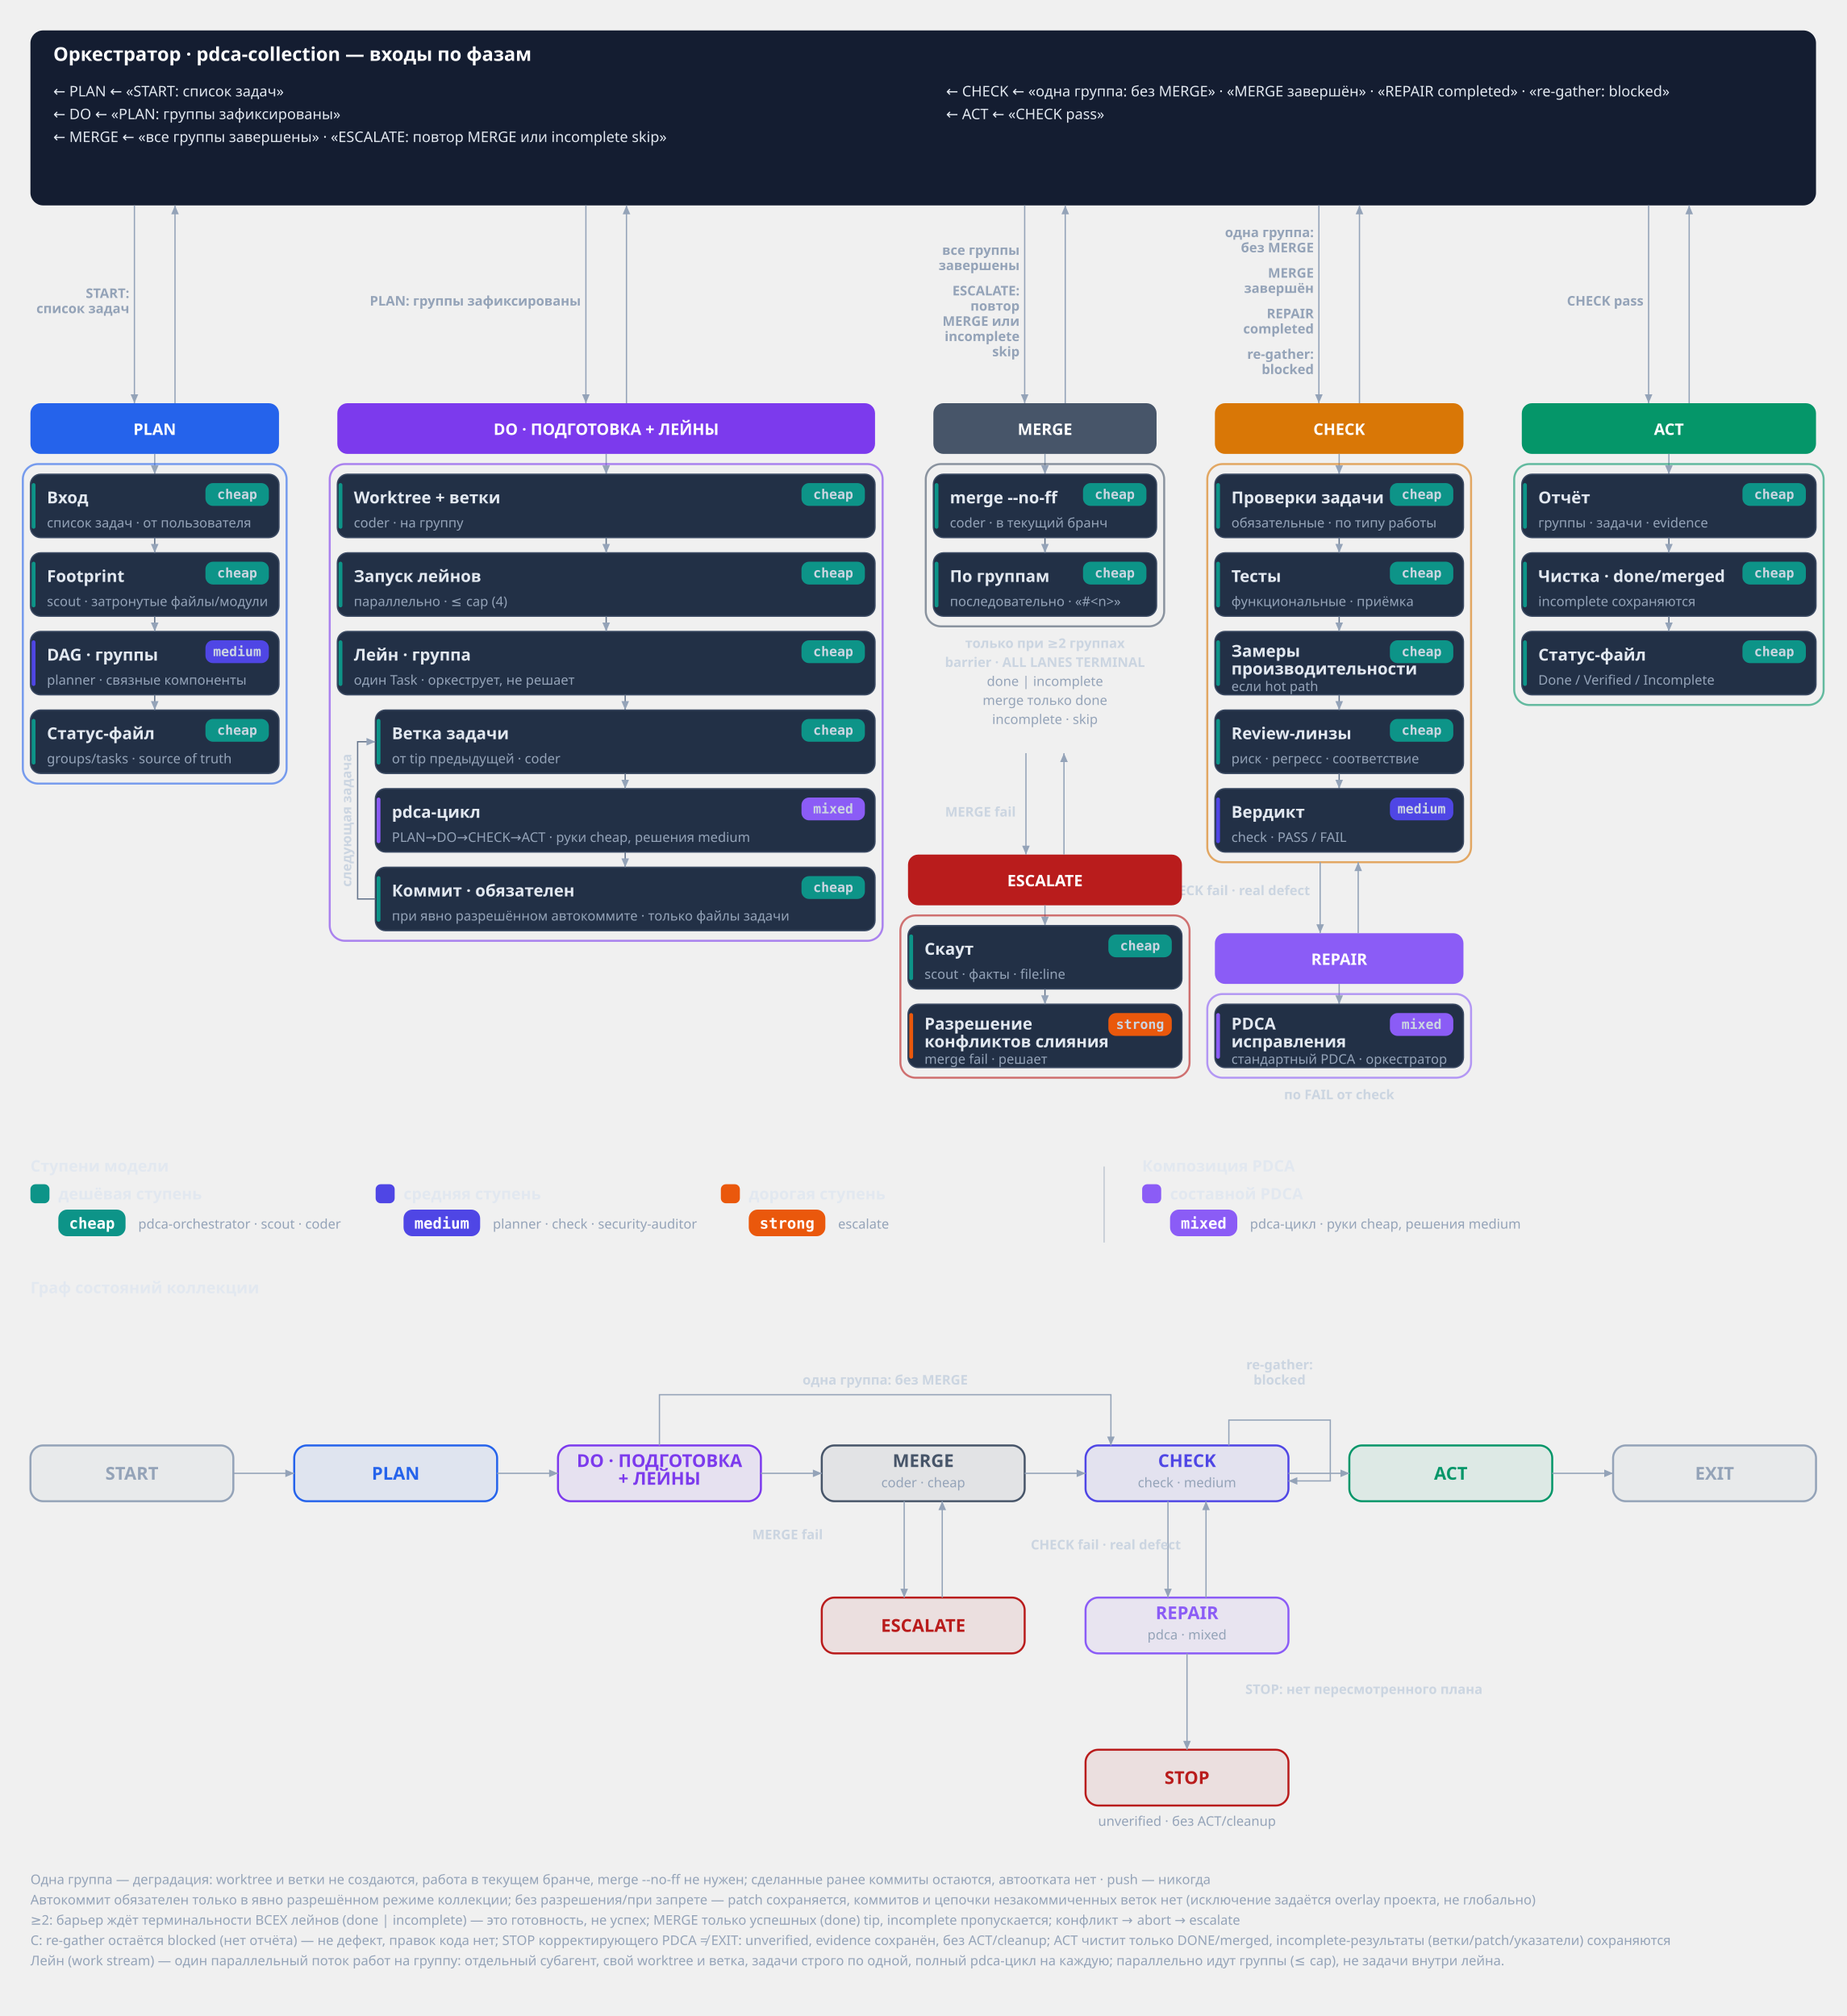
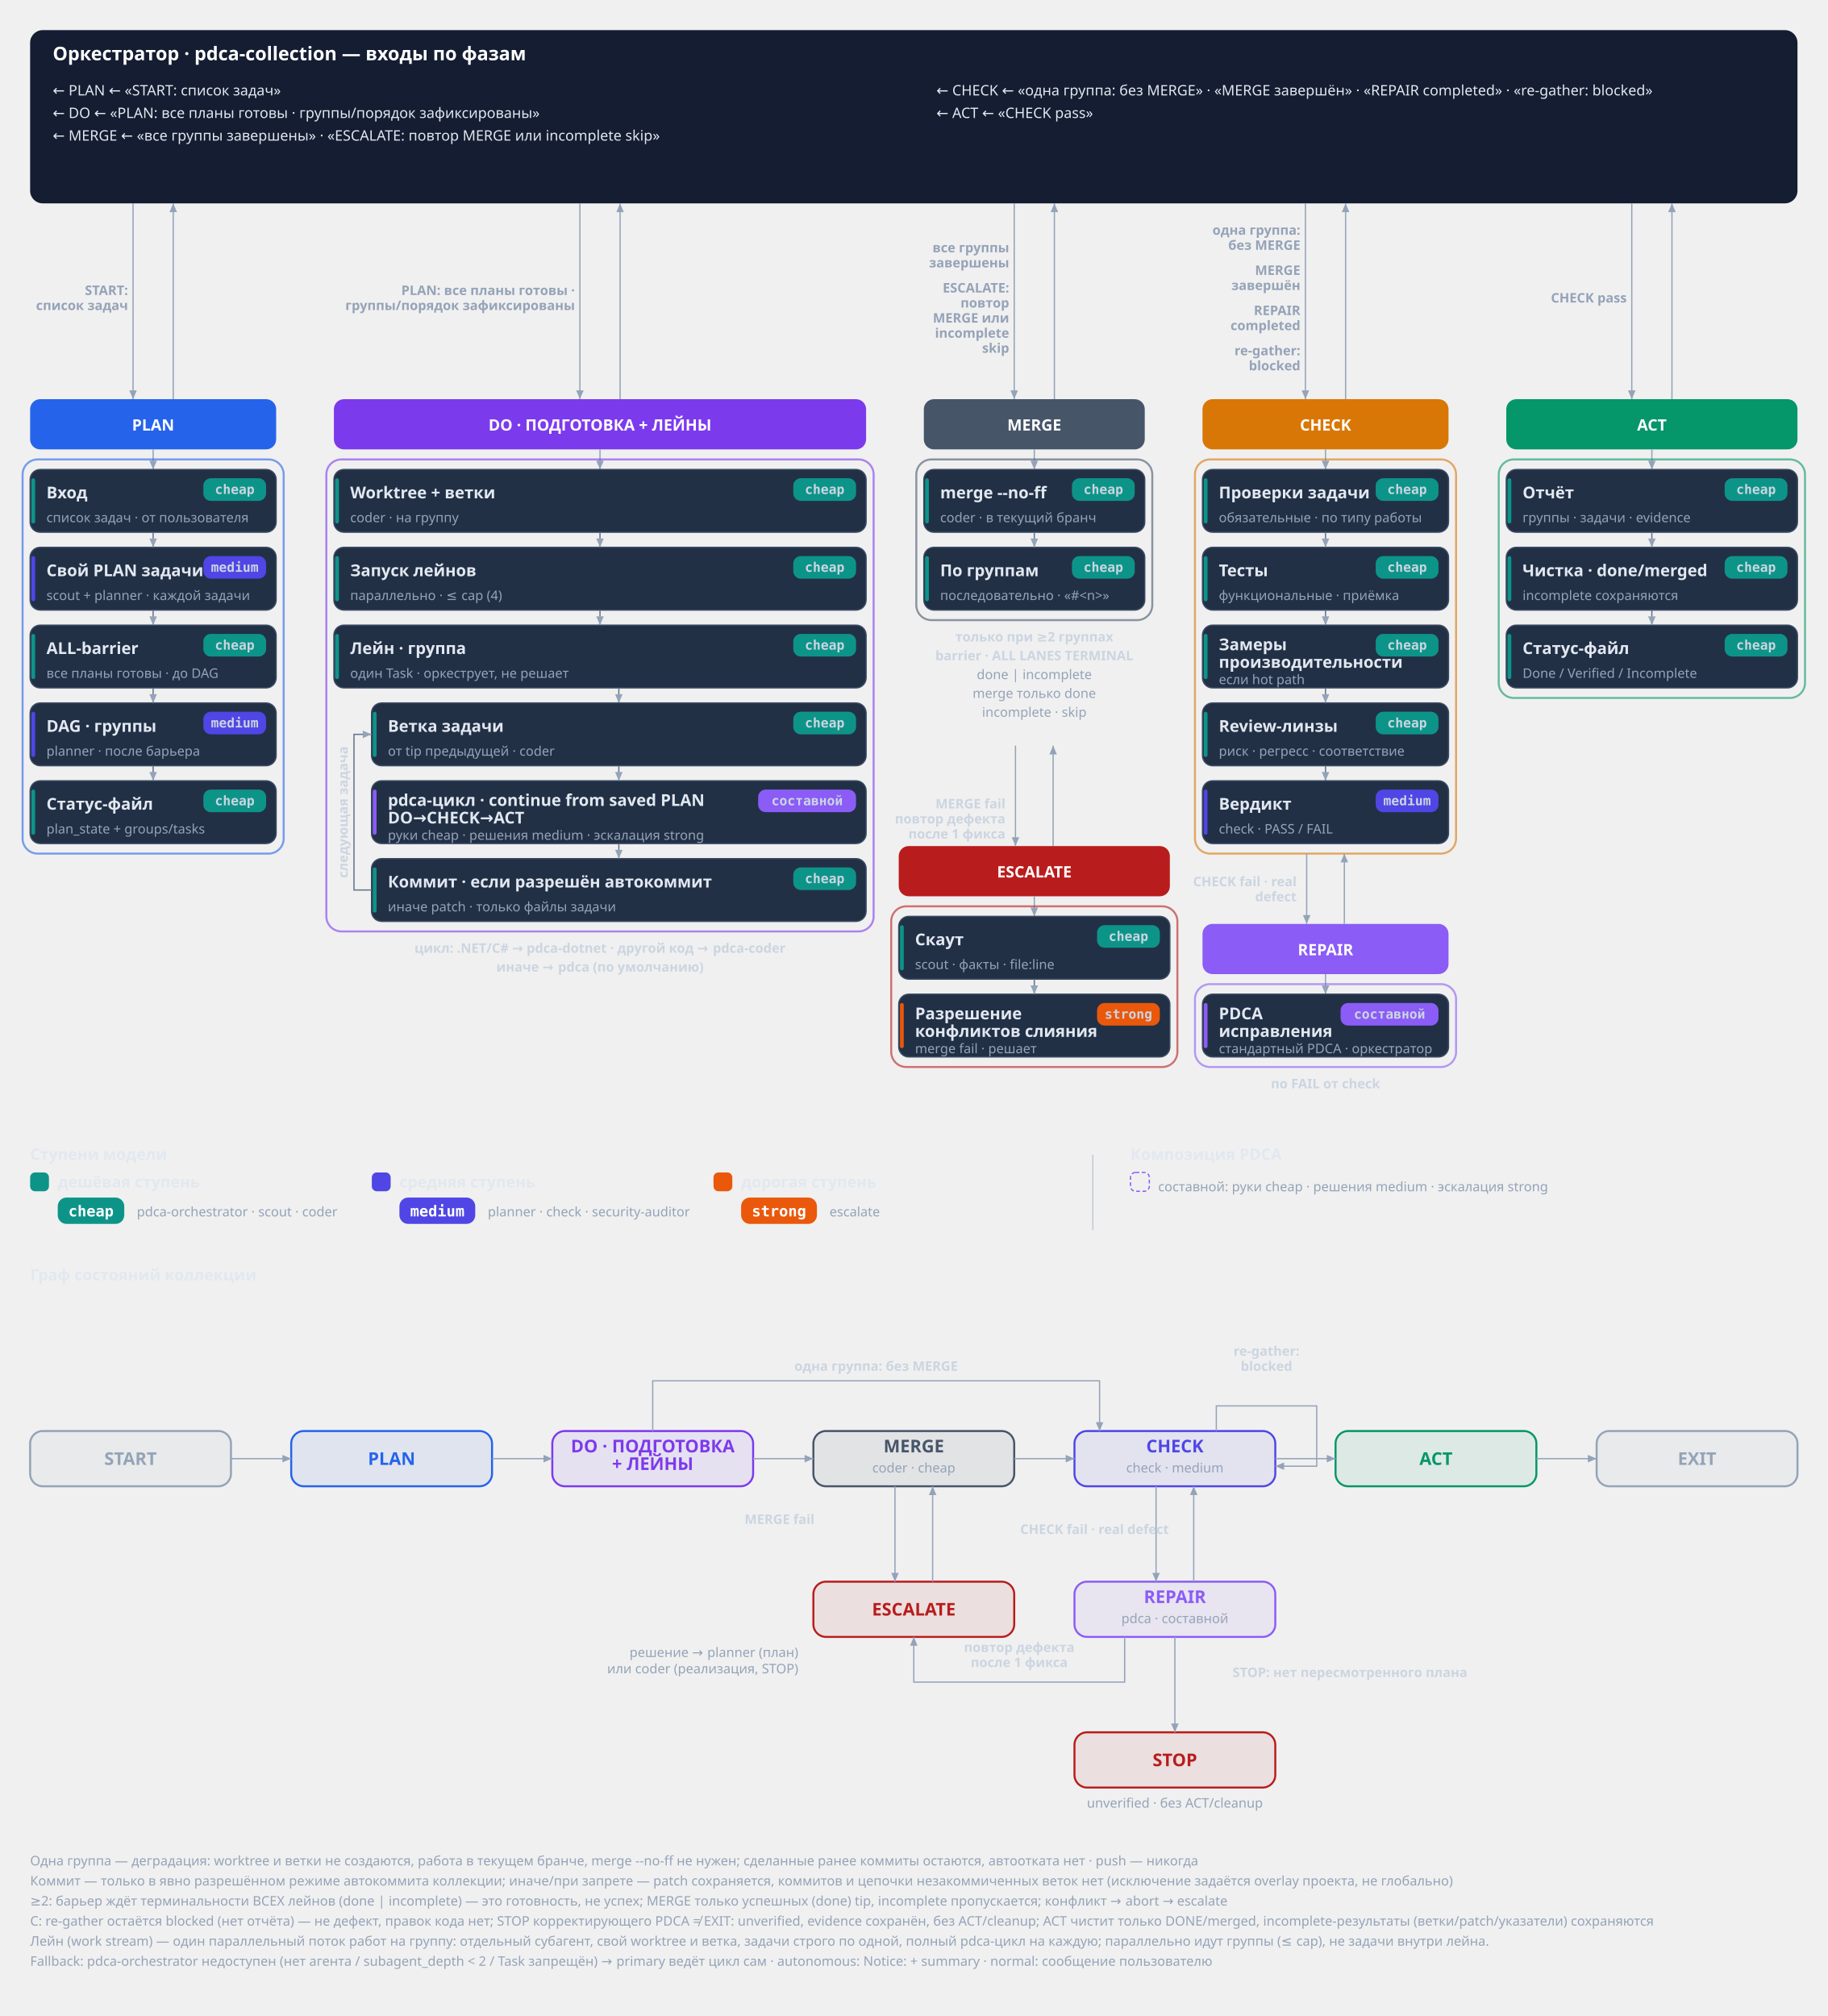
- <svg xmlns="http://www.w3.org/2000/svg" viewBox="0 0 1456 1590" width="1456" font-family="Segoe UI, system-ui, sans-serif">
+ <svg xmlns="http://www.w3.org/2000/svg" viewBox="0 0 1456 1606" width="1456" font-family="Segoe UI, system-ui, sans-serif">
  <defs>
    <marker id="arrow" markerWidth="9" markerHeight="9" refX="7" refY="3" orient="auto">
      <path d="M0,0 L7,3 L0,6 Z" fill="#94a3b8" />
    </marker>
  </defs>
  <style>
.t{font-size:13px;font-weight:600;fill:#e2e8f0}
.s{font-size:10.5px;fill:#94a3b8}
.h{font-size:12.5px;font-weight:700;fill:#ffffff}
.g{font-size:10.5px;font-weight:600}
.band{fill:#141d31}
.bt{fill:#ffffff;font-size:15px;font-weight:700}
.ol{fill:#e2e8f0;font-size:11.5px}
.lt{font-size:12.5px;font-weight:700;fill:#e2e8f0}
.ls{font-size:10.5px;fill:#94a3b8}
.nt{font-size:10.5px;fill:#94a3b8}
.lm{font-family:ui-monospace,Consolas,Menlo,monospace;font-size:12px;font-weight:700}
.bm{font-family:ui-monospace,Consolas,Menlo,monospace;font-size:10.5px;font-weight:700}
.st{font-size:14px;font-weight:700}
</style>
  <rect x="24" y="24" width="1408" height="138" rx="10" class="band" data-band="orchestrator" />
  <text x="42" y="48" class="bt">Оркестратор · pdca-collection — входы по фазам</text>
  <text x="42" y="76" class="ol">← PLAN ← «START: список задач»</text>
-   <text x="42" y="94" class="ol">← DO ← «PLAN: группы зафиксированы»</text>
+   <text x="42" y="94" class="ol">← DO ← «PLAN: все планы готовы · группы/порядок зафиксированы»</text>
  <text x="42" y="112" class="ol">← MERGE ← «все группы завершены» · «ESCALATE: повтор MERGE или incomplete skip»</text>
  <text x="746.0" y="76" class="ol">← CHECK ← «одна группа: без MERGE» · «MERGE завершён» · «REPAIR completed» · «re-gather: blocked»</text>
  <text x="746.0" y="94" class="ol">← ACT ← «CHECK pass»</text>
  <g data-column="P">
    <g data-peer-header="P">
      <rect x="24" y="318" width="196" height="40" rx="8" fill="#2563eb" />
      <text x="122.0" y="343.0" class="h" text-anchor="middle">PLAN</text>
    </g>
    <polyline points="122.0,358 122.0,374" fill="none" stroke="#94a3b8" marker-end="url(#arrow)" />
    <rect x="24" y="374" width="196" height="50" rx="8" fill="#223046" stroke="#3b4a63" stroke-width="1" />
    <rect x="25" y="381" width="3" height="36" rx="1.5" fill="#0d9488" />
    <rect x="162" y="381" width="50" height="18" rx="6" fill="#0d9488" />
    <text x="187.0" y="393.5" class="bm" fill="#cbd5e1" text-anchor="middle">cheap</text>
    <text x="37" y="397" class="t">Вход</text>
    <text x="37" y="416" class="s">список задач · от пользователя</text>
-     <rect x="24" y="436" width="196" height="50" rx="8" fill="#223046" stroke="#3b4a63" stroke-width="1" />
-     <rect x="25" y="443" width="3" height="36" rx="1.5" fill="#0d9488" />
-     <rect x="162" y="443" width="50" height="18" rx="6" fill="#0d9488" />
-     <text x="187.0" y="455.5" class="bm" fill="#cbd5e1" text-anchor="middle">cheap</text>
-     <text x="37" y="459" class="t">Footprint</text>
-     <text x="37" y="478" class="s">scout · затронутые файлы/модули</text>
-     <rect x="24" y="498" width="196" height="50" rx="8" fill="#223046" stroke="#3b4a63" stroke-width="1" />
-     <rect x="25" y="505" width="3" height="36" rx="1.5" fill="#4f46e5" />
-     <rect x="162" y="505" width="50" height="18" rx="6" fill="#4f46e5" />
-     <text x="187.0" y="517.5" class="bm" fill="#cbd5e1" text-anchor="middle">medium</text>
-     <text x="37" y="521" class="t">DAG · группы</text>
-     <text x="37" y="540" class="s">planner · связные компоненты</text>
-     <rect x="24" y="560" width="196" height="50" rx="8" fill="#223046" stroke="#3b4a63" stroke-width="1" />
-     <rect x="25" y="567" width="3" height="36" rx="1.5" fill="#0d9488" />
-     <rect x="162" y="567" width="50" height="18" rx="6" fill="#0d9488" />
-     <text x="187.0" y="579.5" class="bm" fill="#cbd5e1" text-anchor="middle">cheap</text>
-     <text x="37" y="583" class="t">Статус-файл</text>
-     <text x="37" y="602" class="s">groups/tasks · source of truth</text>
+     <g data-step="task-plan">
+       <rect x="24" y="436" width="196" height="50" rx="8" fill="#223046" stroke="#3b4a63" stroke-width="1" />
+       <rect x="25" y="443" width="3" height="36" rx="1.5" fill="#4f46e5" />
+       <rect x="162" y="443" width="50" height="18" rx="6" fill="#4f46e5" />
+       <text x="187.0" y="455.5" class="bm" fill="#cbd5e1" text-anchor="middle">medium</text>
+       <text x="37" y="459" class="t">Свой PLAN задачи</text>
+       <text x="37" y="478" class="s">scout + planner · каждой задачи</text>
+     </g>
+     <g data-step="all-plans-barrier">
+       <rect x="24" y="498" width="196" height="50" rx="8" fill="#223046" stroke="#3b4a63" stroke-width="1" />
+       <rect x="25" y="505" width="3" height="36" rx="1.5" fill="#0d9488" />
+       <rect x="162" y="505" width="50" height="18" rx="6" fill="#0d9488" />
+       <text x="187.0" y="517.5" class="bm" fill="#cbd5e1" text-anchor="middle">cheap</text>
+       <text x="37" y="521" class="t">ALL-barrier</text>
+       <text x="37" y="540" class="s">все планы готовы · до DAG</text>
+     </g>
+     <g data-step="collection-scheduling">
+       <rect x="24" y="560" width="196" height="50" rx="8" fill="#223046" stroke="#3b4a63" stroke-width="1" />
+       <rect x="25" y="567" width="3" height="36" rx="1.5" fill="#4f46e5" />
+       <rect x="162" y="567" width="50" height="18" rx="6" fill="#4f46e5" />
+       <text x="187.0" y="579.5" class="bm" fill="#cbd5e1" text-anchor="middle">medium</text>
+       <text x="37" y="583" class="t">DAG · группы</text>
+       <text x="37" y="602" class="s">planner · после барьера</text>
+     </g>
+     <rect x="24" y="622" width="196" height="50" rx="8" fill="#223046" stroke="#3b4a63" stroke-width="1" />
+     <rect x="25" y="629" width="3" height="36" rx="1.5" fill="#0d9488" />
+     <rect x="162" y="629" width="50" height="18" rx="6" fill="#0d9488" />
+     <text x="187.0" y="641.5" class="bm" fill="#cbd5e1" text-anchor="middle">cheap</text>
+     <text x="37" y="645" class="t">Статус-файл</text>
+     <text x="37" y="664" class="s">plan_state + groups/tasks</text>
    <polyline points="122.0,424 122.0,436" fill="none" stroke="#64748b" marker-end="url(#arrow)" />
    <polyline points="122.0,486 122.0,498" fill="none" stroke="#64748b" marker-end="url(#arrow)" />
    <polyline points="122.0,548 122.0,560" fill="none" stroke="#64748b" marker-end="url(#arrow)" />
-     <rect x="18" y="366" width="208" height="252" rx="12" fill="none" stroke="#2563eb" stroke-opacity="0.6" stroke-width="1.6" data-frame="P" />
+     <polyline points="122.0,610 122.0,622" fill="none" stroke="#64748b" marker-end="url(#arrow)" />
+     <rect x="18" y="366" width="208" height="314" rx="12" fill="none" stroke="#2563eb" stroke-opacity="0.6" stroke-width="1.6" data-frame="P" />
  </g>
  <g data-column="DO">
    <g data-peer-header="DO">
      <rect x="266.0" y="318" width="424" height="40" rx="8" fill="#7c3aed" />
      <text x="478.0" y="343.0" class="h" text-anchor="middle">DO · ПОДГОТОВКА + ЛЕЙНЫ</text>
    </g>
    <polyline points="478.0,358 478.0,374" fill="none" stroke="#94a3b8" marker-end="url(#arrow)" />
    <rect x="266.0" y="374" width="424" height="50" rx="8" fill="#223046" stroke="#3b4a63" stroke-width="1" />
    <rect x="267.0" y="381" width="3" height="36" rx="1.5" fill="#0d9488" />
    <rect x="632.0" y="381" width="50" height="18" rx="6" fill="#0d9488" />
    <text x="657.0" y="393.5" class="bm" fill="#cbd5e1" text-anchor="middle">cheap</text>
    <text x="279.0" y="397" class="t">Worktree + ветки</text>
    <text x="279.0" y="416" class="s">coder · на группу</text>
    <rect x="266.0" y="436" width="424" height="50" rx="8" fill="#223046" stroke="#3b4a63" stroke-width="1" />
    <rect x="267.0" y="443" width="3" height="36" rx="1.5" fill="#0d9488" />
    <rect x="632.0" y="443" width="50" height="18" rx="6" fill="#0d9488" />
    <text x="657.0" y="455.5" class="bm" fill="#cbd5e1" text-anchor="middle">cheap</text>
    <text x="279.0" y="459" class="t">Запуск лейнов</text>
    <text x="279.0" y="478" class="s">параллельно · ≤ cap (4)</text>
    <polyline points="478.0,424 478.0,436" fill="none" stroke="#64748b" marker-end="url(#arrow)" />
    <rect x="266.0" y="498" width="424" height="50" rx="8" fill="#223046" stroke="#3b4a63" stroke-width="1" />
    <rect x="267.0" y="505" width="3" height="36" rx="1.5" fill="#0d9488" />
    <rect x="632.0" y="505" width="50" height="18" rx="6" fill="#0d9488" />
    <text x="657.0" y="517.5" class="bm" fill="#cbd5e1" text-anchor="middle">cheap</text>
    <text x="279.0" y="521" class="t">Лейн · группа</text>
    <text x="279.0" y="540" class="s">один Task · оркеструет, не решает</text>
    <polyline points="478.0,486 478.0,498" fill="none" stroke="#64748b" marker-end="url(#arrow)" />
    <polyline points="493.0,548 493.0,560" fill="none" stroke="#64748b" marker-end="url(#arrow)" />
    <rect x="296.0" y="560" width="394" height="50" rx="8" fill="#223046" stroke="#3b4a63" stroke-width="1" />
    <rect x="297.0" y="567" width="3" height="36" rx="1.5" fill="#0d9488" />
    <rect x="632.0" y="567" width="50" height="18" rx="6" fill="#0d9488" />
    <text x="657.0" y="579.5" class="bm" fill="#cbd5e1" text-anchor="middle">cheap</text>
    <text x="309.0" y="583" class="t">Ветка задачи</text>
    <text x="309.0" y="602" class="s">от tip предыдущей · coder</text>
    <rect x="296.0" y="622" width="394" height="50" rx="8" fill="#223046" stroke="#3b4a63" stroke-width="1" />
    <rect x="297.0" y="629" width="3" height="36" rx="1.5" fill="#8b5cf6" />
-     <rect x="632.0" y="629" width="50" height="18" rx="6" fill="#8b5cf6" />
-     <text x="657.0" y="641.5" class="bm" fill="#cbd5e1" text-anchor="middle">mixed</text>
-     <text x="309.0" y="645" class="t">pdca-цикл</text>
-     <text x="309.0" y="664" class="s">PLAN→DO→CHECK→ACT · руки cheap, решения medium</text>
+     <rect x="604.0" y="629" width="78" height="18" rx="6" fill="#8b5cf6" />
+     <text x="643.0" y="641.5" class="bm" fill="#cbd5e1" text-anchor="middle">составной</text>
+     <text x="309.0" y="642" class="t">pdca-цикл · continue from saved PLAN</text>
+     <text x="309.0" y="656" class="t">DO→CHECK→ACT</text>
+     <text x="309.0" y="669" class="s">руки cheap · решения medium · эскалация strong</text>
    <polyline points="493.0,610 493.0,622" fill="none" stroke="#64748b" marker-end="url(#arrow)" />
    <rect x="296.0" y="684" width="394" height="50" rx="8" fill="#223046" stroke="#3b4a63" stroke-width="1" />
    <rect x="297.0" y="691" width="3" height="36" rx="1.5" fill="#0d9488" />
    <rect x="632.0" y="691" width="50" height="18" rx="6" fill="#0d9488" />
    <text x="657.0" y="703.5" class="bm" fill="#cbd5e1" text-anchor="middle">cheap</text>
-     <text x="309.0" y="707" class="t">Коммит · обязателен</text>
-     <text x="309.0" y="726" class="s">при явно разрешённом автокоммите · только файлы задачи</text>
+     <text x="309.0" y="707" class="t">Коммит · если разрешён автокоммит</text>
+     <text x="309.0" y="726" class="s">иначе patch · только файлы задачи</text>
    <polyline points="493.0,672 493.0,684" fill="none" stroke="#64748b" marker-end="url(#arrow)" />
    <path d="M296.0,709.0 L282.0,709.0 L282.0,585.0 L296.0,585.0" fill="none" stroke="#64748b" marker-end="url(#arrow)" />
    <text x="277.0" y="647.0" class="g" fill="#cbd5e1" text-anchor="middle" transform="rotate(-90 277.0 647.0)">следующая задача</text>
    <rect x="260.0" y="366" width="436" height="376" rx="12" fill="none" stroke="#7c3aed" stroke-opacity="0.6" stroke-width="1.6" data-frame="DO" />
+     <text x="478.0" y="759" class="g" fill="#cbd5e1" text-anchor="middle">цикл: .NET/C# → pdca-dotnet · другой код → pdca-coder</text>
+     <text x="478.0" y="774" class="g" fill="#cbd5e1" text-anchor="middle">иначе → pdca (по умолчанию)</text>
  </g>
  <g data-column="MERGE">
    <g data-peer-header="MERGE">
      <rect x="736.0" y="318" width="176" height="40" rx="8" fill="#475569" />
      <text x="824.0" y="343.0" class="h" text-anchor="middle">MERGE</text>
    </g>
    <polyline points="824.0,358 824.0,374" fill="none" stroke="#94a3b8" marker-end="url(#arrow)" />
    <rect x="736.0" y="374" width="176" height="50" rx="8" fill="#223046" stroke="#3b4a63" stroke-width="1" />
    <rect x="737.0" y="381" width="3" height="36" rx="1.5" fill="#0d9488" />
    <rect x="854.0" y="381" width="50" height="18" rx="6" fill="#0d9488" />
    <text x="879.0" y="393.5" class="bm" fill="#cbd5e1" text-anchor="middle">cheap</text>
    <text x="749.0" y="397" class="t">merge --no-ff</text>
    <text x="749.0" y="416" class="s">coder · в текущий бранч</text>
    <rect x="736.0" y="436" width="176" height="50" rx="8" fill="#223046" stroke="#3b4a63" stroke-width="1" />
    <rect x="737.0" y="443" width="3" height="36" rx="1.5" fill="#0d9488" />
    <rect x="854.0" y="443" width="50" height="18" rx="6" fill="#0d9488" />
    <text x="879.0" y="455.5" class="bm" fill="#cbd5e1" text-anchor="middle">cheap</text>
    <text x="749.0" y="459" class="t">По группам</text>
    <text x="749.0" y="478" class="s">последовательно · «#&lt;n&gt;»</text>
    <polyline points="824.0,424 824.0,436" fill="none" stroke="#64748b" marker-end="url(#arrow)" />
    <g data-condition="all-lanes-terminal">
      <rect x="730.0" y="366" width="188" height="128" rx="12" fill="none" stroke="#475569" stroke-opacity="0.6" stroke-width="1.6" data-frame="MERGE" />
      <text x="824.0" y="511" class="g" fill="#cbd5e1" text-anchor="middle">только при ≥2 группах</text>
      <text x="824.0" y="526" class="g" fill="#cbd5e1" text-anchor="middle">barrier · ALL LANES TERMINAL</text>
      <text x="824.0" y="541" class="ls" fill="#94a3b8" text-anchor="middle">done | incomplete</text>
      <text x="824.0" y="556" class="ls" fill="#94a3b8" text-anchor="middle">merge только done</text>
      <text x="824.0" y="571" class="ls" fill="#94a3b8" text-anchor="middle">incomplete · skip</text>
    </g>
  </g>
  <g data-column="C" data-role="check" data-tier="medium">
    <g data-peer-header="C">
      <rect x="958.0" y="318" width="196" height="40" rx="8" fill="#d97706" />
      <text x="1056.0" y="343.0" class="h" text-anchor="middle">CHECK</text>
    </g>
    <polyline points="1056.0,358 1056.0,374" fill="none" stroke="#94a3b8" marker-end="url(#arrow)" />
    <rect x="958.0" y="374" width="196" height="50" rx="8" fill="#223046" stroke="#3b4a63" stroke-width="1" />
    <rect x="959.0" y="381" width="3" height="36" rx="1.5" fill="#0d9488" />
    <rect x="1096.0" y="381" width="50" height="18" rx="6" fill="#0d9488" />
    <text x="1121.0" y="393.5" class="bm" fill="#cbd5e1" text-anchor="middle">cheap</text>
    <text x="971.0" y="397" class="t">Проверки задачи</text>
    <text x="971.0" y="416" class="s">обязательные · по типу работы</text>
    <rect x="958.0" y="436" width="196" height="50" rx="8" fill="#223046" stroke="#3b4a63" stroke-width="1" />
    <rect x="959.0" y="443" width="3" height="36" rx="1.5" fill="#0d9488" />
    <rect x="1096.0" y="443" width="50" height="18" rx="6" fill="#0d9488" />
    <text x="1121.0" y="455.5" class="bm" fill="#cbd5e1" text-anchor="middle">cheap</text>
    <text x="971.0" y="459" class="t">Тесты</text>
    <text x="971.0" y="478" class="s">функциональные · приёмка</text>
    <rect x="958.0" y="498" width="196" height="50" rx="8" fill="#223046" stroke="#3b4a63" stroke-width="1" />
    <rect x="959.0" y="505" width="3" height="36" rx="1.5" fill="#0d9488" />
    <rect x="1096.0" y="505" width="50" height="18" rx="6" fill="#0d9488" />
    <text x="1121.0" y="517.5" class="bm" fill="#cbd5e1" text-anchor="middle">cheap</text>
    <text x="971.0" y="518" class="t">Замеры</text>
    <text x="971.0" y="532" class="t">производительности</text>
    <text x="971.0" y="545" class="s">если hot path</text>
    <rect x="958.0" y="560" width="196" height="50" rx="8" fill="#223046" stroke="#3b4a63" stroke-width="1" />
    <rect x="959.0" y="567" width="3" height="36" rx="1.5" fill="#0d9488" />
    <rect x="1096.0" y="567" width="50" height="18" rx="6" fill="#0d9488" />
    <text x="1121.0" y="579.5" class="bm" fill="#cbd5e1" text-anchor="middle">cheap</text>
    <text x="971.0" y="583" class="t">Review-линзы</text>
    <text x="971.0" y="602" class="s">риск · регресс · соответствие</text>
    <polyline points="1056.0,424 1056.0,436" fill="none" stroke="#64748b" marker-end="url(#arrow)" />
    <polyline points="1056.0,486 1056.0,498" fill="none" stroke="#64748b" marker-end="url(#arrow)" />
    <polyline points="1056.0,548 1056.0,560" fill="none" stroke="#64748b" marker-end="url(#arrow)" />
    <polyline points="1056.0,610 1056.0,622" fill="none" stroke="#64748b" marker-end="url(#arrow)" />
    <g data-step="check-verdict" data-role="check" data-tier="medium">
      <rect x="958.0" y="622" width="196" height="50" rx="8" fill="#223046" stroke="#3b4a63" stroke-width="1" />
      <rect x="959.0" y="629" width="3" height="36" rx="1.5" fill="#4f46e5" />
      <rect x="1096.0" y="629" width="50" height="18" rx="6" fill="#4f46e5" />
      <text x="1121.0" y="641.5" class="bm" fill="#cbd5e1" text-anchor="middle">medium</text>
      <text x="971.0" y="645" class="t">Вердикт</text>
      <text x="971.0" y="664" class="s">check · PASS / FAIL</text>
    </g>
    <rect x="952.0" y="366" width="208" height="314" rx="12" fill="none" stroke="#d97706" stroke-opacity="0.6" stroke-width="1.6" data-frame="C" />
  </g>
  <g data-column="A">
    <g data-peer-header="A">
      <rect x="1200.0" y="318" width="232" height="40" rx="8" fill="#059669" />
      <text x="1316.0" y="343.0" class="h" text-anchor="middle">ACT</text>
    </g>
    <polyline points="1316.0,358 1316.0,374" fill="none" stroke="#94a3b8" marker-end="url(#arrow)" />
    <rect x="1200.0" y="374" width="232" height="50" rx="8" fill="#223046" stroke="#3b4a63" stroke-width="1" />
    <rect x="1201.0" y="381" width="3" height="36" rx="1.5" fill="#0d9488" />
    <rect x="1374.0" y="381" width="50" height="18" rx="6" fill="#0d9488" />
    <text x="1399.0" y="393.5" class="bm" fill="#cbd5e1" text-anchor="middle">cheap</text>
    <text x="1213.0" y="397" class="t">Отчёт</text>
    <text x="1213.0" y="416" class="s">группы · задачи · evidence</text>
    <rect x="1200.0" y="436" width="232" height="50" rx="8" fill="#223046" stroke="#3b4a63" stroke-width="1" />
    <rect x="1201.0" y="443" width="3" height="36" rx="1.5" fill="#0d9488" />
    <rect x="1374.0" y="443" width="50" height="18" rx="6" fill="#0d9488" />
    <text x="1399.0" y="455.5" class="bm" fill="#cbd5e1" text-anchor="middle">cheap</text>
    <text x="1213.0" y="459" class="t">Чистка · done/merged</text>
    <text x="1213.0" y="478" class="s">incomplete сохраняются</text>
    <rect x="1200.0" y="498" width="232" height="50" rx="8" fill="#223046" stroke="#3b4a63" stroke-width="1" />
    <rect x="1201.0" y="505" width="3" height="36" rx="1.5" fill="#0d9488" />
    <rect x="1374.0" y="505" width="50" height="18" rx="6" fill="#0d9488" />
    <text x="1399.0" y="517.5" class="bm" fill="#cbd5e1" text-anchor="middle">cheap</text>
    <text x="1213.0" y="521" class="t">Статус-файл</text>
    <text x="1213.0" y="540" class="s">Done / Verified / Incomplete</text>
    <polyline points="1316.0,424 1316.0,436" fill="none" stroke="#64748b" marker-end="url(#arrow)" />
    <polyline points="1316.0,486 1316.0,498" fill="none" stroke="#64748b" marker-end="url(#arrow)" />
    <rect x="1194.0" y="366" width="244" height="190" rx="12" fill="none" stroke="#059669" stroke-opacity="0.6" stroke-width="1.6" data-frame="A" />
  </g>
-   <g data-column="REPAIR" data-child-of="C" data-dispatched-by="orchestrator" data-main-recovery="corrective-pdca" data-composition="mixed">
+   <g data-column="REPAIR" data-child-of="C" data-dispatched-by="orchestrator" data-main-recovery="corrective-pdca" data-composition="composite">
    <g data-peer-header="REPAIR">
      <rect x="958.0" y="736" width="196" height="40" rx="8" fill="#8b5cf6" />
      <text x="1056.0" y="761.0" class="h" text-anchor="middle">REPAIR</text>
    </g>
    <polyline points="1056.0,776 1056.0,792" fill="none" stroke="#94a3b8" marker-end="url(#arrow)" />
    <rect x="958.0" y="792" width="196" height="50" rx="8" fill="#223046" stroke="#3b4a63" stroke-width="1" />
    <rect x="959.0" y="799" width="3" height="36" rx="1.5" fill="#8b5cf6" />
-     <rect x="1096.0" y="799" width="50" height="18" rx="6" fill="#8b5cf6" />
-     <text x="1121.0" y="811.5" class="bm" fill="#cbd5e1" text-anchor="middle">mixed</text>
+     <rect x="1068.0" y="799" width="78" height="18" rx="6" fill="#8b5cf6" />
+     <text x="1107.0" y="811.5" class="bm" fill="#cbd5e1" text-anchor="middle">составной</text>
    <text x="971.0" y="812" class="t">PDCA</text>
    <text x="971.0" y="826" class="t">исправления</text>
    <text x="971.0" y="839" class="s">стандартный PDCA · оркестратор</text>
    <rect x="952.0" y="784" width="208" height="66" rx="12" fill="none" stroke="#8b5cf6" stroke-opacity="0.6" stroke-width="1.6" data-frame="REPAIR" />
    <text x="1056.0" y="867" class="g" fill="#cbd5e1" text-anchor="middle">по FAIL от check</text>
  </g>
  <g data-bus="dispatch" data-origin="C" data-target="REPAIR" data-kind="dispatch">
    <polyline points="1041.0,680 1041.0,736" fill="none" stroke="#94a3b8" marker-end="url(#arrow)" />
    <g data-entry-from="C" data-entry-to="REPAIR" data-entry-condition="FAIL">
-       <text x="1033.0" y="706" class="g" fill="#cbd5e1" text-anchor="end">CHECK fail · real defect</text>
+       <text x="1033.0" y="706" class="g" fill="#cbd5e1" text-anchor="end">CHECK fail · real</text>
+       <text x="1033.0" y="718" class="g" fill="#cbd5e1" text-anchor="end">defect</text>
    </g>
  </g>
  <g data-bus="result" data-origin="REPAIR" data-target="C" data-kind="result">
    <polyline points="1071.0,736 1071.0,680" fill="none" stroke="#94a3b8" marker-end="url(#arrow)" />
  </g>
  <g data-column="E" data-child-of="MERGE" data-dispatched-by="orchestrator">
    <g data-peer-header="E">
      <rect x="716.0" y="674" width="216" height="40" rx="8" fill="#b91c1c" />
      <text x="824.0" y="699.0" class="h" text-anchor="middle">ESCALATE</text>
    </g>
    <polyline points="824.0,714 824.0,730" fill="none" stroke="#94a3b8" marker-end="url(#arrow)" />
    <rect x="716.0" y="730" width="216" height="50" rx="8" fill="#223046" stroke="#3b4a63" stroke-width="1" />
    <rect x="717.0" y="737" width="3" height="36" rx="1.5" fill="#0d9488" />
    <rect x="874.0" y="737" width="50" height="18" rx="6" fill="#0d9488" />
    <text x="899.0" y="749.5" class="bm" fill="#cbd5e1" text-anchor="middle">cheap</text>
    <text x="729.0" y="753" class="t">Скаут</text>
    <text x="729.0" y="772" class="s">scout · факты · file:line</text>
    <rect x="716.0" y="792" width="216" height="50" rx="8" fill="#223046" stroke="#3b4a63" stroke-width="1" />
    <rect x="717.0" y="799" width="3" height="36" rx="1.5" fill="#ea580c" />
    <rect x="874.0" y="799" width="50" height="18" rx="6" fill="#ea580c" />
    <text x="899.0" y="811.5" class="bm" fill="#cbd5e1" text-anchor="middle">strong</text>
    <text x="729.0" y="812" class="t">Разрешение</text>
    <text x="729.0" y="826" class="t">конфликтов слияния</text>
    <text x="729.0" y="839" class="s">merge fail · решает</text>
    <polyline points="824.0,780 824.0,792" fill="none" stroke="#64748b" marker-end="url(#arrow)" />
    <rect x="710.0" y="722" width="228" height="128" rx="12" fill="none" stroke="#b91c1c" stroke-opacity="0.6" stroke-width="1.6" data-frame="E" />
  </g>
  <g data-bus="dispatch" data-origin="MERGE" data-target="E" data-kind="dispatch">
    <polyline points="809.0,594 809.0,674" fill="none" stroke="#94a3b8" marker-end="url(#arrow)" />
    <g data-entry-from="MERGE" data-entry-to="ESCALATE" data-entry-condition="merge-конфликт">
      <text x="801.0" y="644" class="g" fill="#cbd5e1" text-anchor="end">MERGE fail</text>
    </g>
+     <g data-entry-from="REPAIR" data-entry-to="ESCALATE" data-entry-condition="повтор дефекта после 1 фикса">
+       <text x="801.0" y="656" class="g" fill="#cbd5e1" text-anchor="end">повтор дефекта</text>
+       <text x="801.0" y="668" class="g" fill="#cbd5e1" text-anchor="end">после 1 фикса</text>
+     </g>
  </g>
  <g data-bus="result" data-origin="E" data-target="MERGE" data-kind="result">
    <polyline points="839.0,674 839.0,594" fill="none" stroke="#94a3b8" marker-end="url(#arrow)" />
  </g>
  <g data-bus="dispatch" data-origin="orchestrator" data-target="P" data-kind="dispatch">
    <polyline points="106.0,162 106.0,318" fill="none" stroke="#94a3b8" marker-end="url(#arrow)" />
    <g data-entry-from="START" data-entry-to="P" data-entry-condition="старт">
      <text x="102.0" y="235.0" class="g" fill="#94a3b8" text-anchor="end">START:</text>
      <text x="102.0" y="247.0" class="g" fill="#94a3b8" text-anchor="end">список задач</text>
    </g>
  </g>
  <g data-bus="result" data-origin="P" data-target="orchestrator" data-kind="result">
    <polyline points="138.0,318 138.0,162" fill="none" stroke="#94a3b8" marker-end="url(#arrow)" />
  </g>
  <g data-bus="dispatch" data-origin="orchestrator" data-target="DO" data-kind="dispatch">
    <polyline points="462.0,162 462.0,318" fill="none" stroke="#94a3b8" marker-end="url(#arrow)" />
    <g data-entry-from="P" data-entry-to="DO" data-entry-condition="группы">
-       <text x="458.0" y="241.0" class="g" fill="#94a3b8" text-anchor="end">PLAN: группы зафиксированы</text>
+       <text x="458.0" y="235.0" class="g" fill="#94a3b8" text-anchor="end">PLAN: все планы готовы ·</text>
+       <text x="458.0" y="247.0" class="g" fill="#94a3b8" text-anchor="end">группы/порядок зафиксированы</text>
    </g>
  </g>
  <g data-bus="result" data-origin="DO" data-target="orchestrator" data-kind="result">
    <polyline points="494.0,318 494.0,162" fill="none" stroke="#94a3b8" marker-end="url(#arrow)" />
  </g>
  <g data-bus="dispatch" data-origin="orchestrator" data-target="MERGE" data-kind="dispatch">
    <polyline points="808.0,162 808.0,318" fill="none" stroke="#94a3b8" marker-end="url(#arrow)" />
    <g data-entry-from="DO" data-entry-to="MERGE" data-entry-condition="≥2 · all-lanes-terminal">
      <text x="804.0" y="201.0" class="g" fill="#94a3b8" text-anchor="end">все группы</text>
      <text x="804.0" y="213.0" class="g" fill="#94a3b8" text-anchor="end">завершены</text>
    </g>
    <g data-entry-from="ESCALATE" data-entry-to="MERGE" data-entry-condition="решено/переставить/пометить incomplete">
      <text x="804.0" y="233.0" class="g" fill="#94a3b8" text-anchor="end">ESCALATE:</text>
      <text x="804.0" y="245.0" class="g" fill="#94a3b8" text-anchor="end">повтор</text>
      <text x="804.0" y="257.0" class="g" fill="#94a3b8" text-anchor="end">MERGE или</text>
      <text x="804.0" y="269.0" class="g" fill="#94a3b8" text-anchor="end">incomplete</text>
      <text x="804.0" y="281.0" class="g" fill="#94a3b8" text-anchor="end">skip</text>
    </g>
  </g>
  <g data-bus="result" data-origin="MERGE" data-target="orchestrator" data-kind="result">
    <polyline points="840.0,318 840.0,162" fill="none" stroke="#94a3b8" marker-end="url(#arrow)" />
  </g>
  <g data-bus="dispatch" data-origin="orchestrator" data-target="C" data-kind="dispatch">
    <polyline points="1040.0,162 1040.0,318" fill="none" stroke="#94a3b8" marker-end="url(#arrow)" />
    <g data-entry-from="DO" data-entry-to="C" data-entry-condition="одна группа · без merge">
      <text x="1036.0" y="187.0" class="g" fill="#94a3b8" text-anchor="end">одна группа:</text>
      <text x="1036.0" y="199.0" class="g" fill="#94a3b8" text-anchor="end">без MERGE</text>
    </g>
    <g data-entry-from="MERGE" data-entry-to="C" data-entry-condition="интеграция завершена">
      <text x="1036.0" y="219.0" class="g" fill="#94a3b8" text-anchor="end">MERGE</text>
      <text x="1036.0" y="231.0" class="g" fill="#94a3b8" text-anchor="end">завершён</text>
    </g>
    <g data-entry-from="REPAIR" data-entry-to="C" data-entry-condition="full-verification">
      <text x="1036.0" y="251.0" class="g" fill="#94a3b8" text-anchor="end">REPAIR</text>
      <text x="1036.0" y="263.0" class="g" fill="#94a3b8" text-anchor="end">completed</text>
    </g>
    <g data-entry-from="C" data-entry-to="C" data-entry-condition="re-gather">
      <text x="1036.0" y="283.0" class="g" fill="#94a3b8" text-anchor="end">re-gather:</text>
      <text x="1036.0" y="295.0" class="g" fill="#94a3b8" text-anchor="end">blocked</text>
    </g>
  </g>
  <g data-bus="result" data-origin="C" data-target="orchestrator" data-kind="result">
    <polyline points="1072.0,318 1072.0,162" fill="none" stroke="#94a3b8" marker-end="url(#arrow)" />
  </g>
  <g data-bus="dispatch" data-origin="orchestrator" data-target="A" data-kind="dispatch">
    <polyline points="1300.0,162 1300.0,318" fill="none" stroke="#94a3b8" marker-end="url(#arrow)" />
    <g data-entry-from="C" data-entry-to="A" data-entry-condition="PASS">
      <text x="1296.0" y="241.0" class="g" fill="#94a3b8" text-anchor="end">CHECK pass</text>
    </g>
  </g>
  <g data-bus="result" data-origin="A" data-target="orchestrator" data-kind="result">
    <polyline points="1332.0,318 1332.0,162" fill="none" stroke="#94a3b8" marker-end="url(#arrow)" />
  </g>
  <g data-legend="model-tiers">
    <text x="24" y="924" class="lt">Ступени модели</text>
    <text x="46.0" y="946" class="lt">дешёвая ступень</text>
    <rect x="24.0" y="934" width="15" height="15" rx="4" fill="#0d9488" />
    <rect x="46.0" y="954" width="53.0" height="21" rx="7" fill="#0d9488" />
    <text x="72.5" y="969" class="lm" fill="#ffffff" text-anchor="middle">cheap</text>
    <text x="109.0" y="969" class="ls">pdca-orchestrator · scout · coder</text>
    <text x="318.213" y="946" class="lt">средняя ступень</text>
    <rect x="296.213" y="934" width="15" height="15" rx="4" fill="#4f46e5" />
    <rect x="318.213" y="954" width="60.4" height="21" rx="7" fill="#4f46e5" />
    <text x="348.413" y="969" class="lm" fill="#ffffff" text-anchor="middle">medium</text>
    <text x="388.613" y="969" class="ls">planner · check · security-auditor</text>
    <text x="590.427" y="946" class="lt">дорогая ступень</text>
    <rect x="568.427" y="934" width="15" height="15" rx="4" fill="#ea580c" />
    <rect x="590.427" y="954" width="60.4" height="21" rx="7" fill="#ea580c" />
    <text x="620.627" y="969" class="lm" fill="#ffffff" text-anchor="middle">strong</text>
    <text x="660.827" y="969" class="ls">escalate</text>
  </g>
  <line x1="870.64" y1="920" x2="870.64" y2="980" stroke="#94a3b8" stroke-opacity="0.5" />
  <g data-legend="composition">
    <text x="900.64" y="924" class="lt">Композиция PDCA</text>
-     <text x="922.64" y="946" class="lt">составной PDCA</text>
-     <rect x="900.64" y="934" width="15" height="15" rx="4" fill="#8b5cf6" />
-     <rect x="922.64" y="954" width="53.0" height="21" rx="7" fill="#8b5cf6" />
-     <text x="949.14" y="969" class="lm" fill="#ffffff" text-anchor="middle">mixed</text>
-     <text x="985.64" y="969" class="ls">pdca-цикл · руки cheap, решения medium</text>
+     <rect x="900.64" y="934" width="15" height="15" rx="4" fill="none" stroke="#8b5cf6" stroke-dasharray="3 2" />
+     <text x="922.64" y="949" class="ls" fill="#cbd5e1">составной: руки cheap · решения medium · эскалация strong</text>
  </g>
  <text x="24" y="1020" class="lt">Граф состояний коллекции</text>
  <g data-node="START">
    <rect x="24" y="1140" width="160" height="44" rx="10" fill="#94a3b8" fill-opacity="0.08" stroke="#94a3b8" stroke-width="1.6" />
    <text x="104.0" y="1167.0" class="st" fill="#94a3b8" text-anchor="middle">START</text>
  </g>
  <g data-node="P">
    <rect x="232" y="1140" width="160" height="44" rx="10" fill="#2563eb" fill-opacity="0.08" stroke="#2563eb" stroke-width="1.6" />
    <text x="312.0" y="1167.0" class="st" fill="#2563eb" text-anchor="middle">PLAN</text>
  </g>
  <g data-node="DO" data-tier="cheap">
    <rect x="440" y="1140" width="160" height="44" rx="10" fill="#7c3aed" fill-opacity="0.08" stroke="#7c3aed" stroke-width="1.6" />
    <text x="520.0" y="1157" class="st" fill="#7c3aed" text-anchor="middle">DO · ПОДГОТОВКА</text>
    <text x="520.0" y="1171" class="st" fill="#7c3aed" text-anchor="middle">+ ЛЕЙНЫ</text>
  </g>
  <g data-node="MERGE" data-tier="cheap">
    <rect x="648" y="1140" width="160" height="44" rx="10" fill="#475569" fill-opacity="0.08" stroke="#475569" stroke-width="1.6" />
    <text x="728.0" y="1157" class="st" fill="#475569" text-anchor="middle">MERGE</text>
    <text x="728.0" y="1173" class="ls" fill="#475569" text-anchor="middle">coder · cheap</text>
  </g>
  <g data-node="C" data-tier="medium">
    <rect x="856" y="1140" width="160" height="44" rx="10" fill="#4f46e5" fill-opacity="0.08" stroke="#4f46e5" stroke-width="1.6" />
    <text x="936.0" y="1157" class="st" fill="#4f46e5" text-anchor="middle">CHECK</text>
    <text x="936.0" y="1173" class="ls" fill="#4f46e5" text-anchor="middle">check · medium</text>
  </g>
  <g data-node="A">
    <rect x="1064" y="1140" width="160" height="44" rx="10" fill="#059669" fill-opacity="0.08" stroke="#059669" stroke-width="1.6" />
    <text x="1144.0" y="1167.0" class="st" fill="#059669" text-anchor="middle">ACT</text>
  </g>
  <g data-node="EXIT">
    <rect x="1272" y="1140" width="160" height="44" rx="10" fill="#94a3b8" fill-opacity="0.08" stroke="#94a3b8" stroke-width="1.6" />
    <text x="1352.0" y="1167.0" class="st" fill="#94a3b8" text-anchor="middle">EXIT</text>
  </g>
-   <g data-node="REPAIR" data-tier="mixed">
+   <g data-node="REPAIR" data-composition="composite">
    <rect x="856" y="1260" width="160" height="44" rx="10" fill="#8b5cf6" fill-opacity="0.08" stroke="#8b5cf6" stroke-width="1.6" />
    <text x="936.0" y="1277" class="st" fill="#8b5cf6" text-anchor="middle">REPAIR</text>
-     <text x="936.0" y="1293" class="ls" fill="#8b5cf6" text-anchor="middle">pdca · mixed</text>
+     <text x="936.0" y="1293" class="ls" fill="#8b5cf6" text-anchor="middle">pdca · составной</text>
  </g>
  <g data-node="ESCALATE" data-tier="strong">
    <rect x="648" y="1260" width="160" height="44" rx="10" fill="#b91c1c" fill-opacity="0.08" stroke="#b91c1c" stroke-width="1.6" />
    <text x="728.0" y="1287.0" class="st" fill="#b91c1c" text-anchor="middle">ESCALATE</text>
  </g>
+   <g data-annotation="ESCALATE">
+     <text x="636" y="1320" class="nt" text-anchor="end">решение → planner (план)</text>
+     <text x="636" y="1333" class="nt" text-anchor="end">или coder (реализация, STOP)</text>
+   </g>
  <g data-node="STOP">
    <rect x="856" y="1380" width="160" height="44" rx="10" fill="#b91c1c" fill-opacity="0.08" stroke="#b91c1c" stroke-width="1.6" />
    <text x="936.0" y="1407.0" class="st" fill="#b91c1c" text-anchor="middle">STOP</text>
+   </g>
+   <g data-annotation="STOP">
    <text x="936.0" y="1440" class="nt" text-anchor="middle">unverified · без ACT/cleanup</text>
  </g>
  <g data-from="START" data-to="P" data-condition="старт">
    <polyline points="184,1162.0 232,1162.0" fill="none" stroke="#94a3b8" marker-end="url(#arrow)" />
  </g>
  <g data-from="P" data-to="DO" data-condition="группы">
    <polyline points="392,1162.0 440,1162.0" fill="none" stroke="#94a3b8" marker-end="url(#arrow)" />
  </g>
  <g data-from="DO" data-to="MERGE" data-condition="≥2 · all-lanes-terminal">
    <polyline points="600,1162.0 648,1162.0" fill="none" stroke="#94a3b8" marker-end="url(#arrow)" />
  </g>
  <g data-from="DO" data-to="C" data-condition="одна группа · без merge">
    <polyline points="520.0,1140 520.0,1100 876,1100 876,1140" fill="none" stroke="#94a3b8" marker-end="url(#arrow)" />
    <text x="698.0" y="1092" class="g" fill="#cbd5e1" text-anchor="middle">одна группа: без MERGE</text>
  </g>
  <g data-from="MERGE" data-to="C" data-condition="интеграция завершена">
    <polyline points="808,1162.0 856,1162.0" fill="none" stroke="#94a3b8" marker-end="url(#arrow)" />
  </g>
  <g data-from="C" data-to="REPAIR" data-condition="FAIL" data-dispatched-by="orchestrator">
    <polyline points="921.0,1184 921.0,1260" fill="none" stroke="#94a3b8" marker-end="url(#arrow)" />
    <text x="872.0" y="1222.0" class="g" fill="#cbd5e1" text-anchor="middle">CHECK fail · real defect</text>
  </g>
  <g data-from="REPAIR" data-to="C" data-condition="full-verification">
    <polyline points="951.0,1260 951.0,1184" fill="none" stroke="#94a3b8" marker-end="url(#arrow)" />
  </g>
  <g data-from="C" data-to="C" data-condition="re-gather">
    <polyline points="969,1140 969,1120 1049,1120 1049,1168 1016,1168" fill="none" stroke="#94a3b8" marker-end="url(#arrow)" />
    <text x="1009" y="1080" class="g" fill="#cbd5e1" text-anchor="middle">re-gather:</text>
    <text x="1009" y="1092" class="g" fill="#cbd5e1" text-anchor="middle">blocked</text>
  </g>
  <g data-from="C" data-to="A" data-condition="PASS">
    <polyline points="1016,1162.0 1064,1162.0" fill="none" stroke="#94a3b8" marker-end="url(#arrow)" />
  </g>
  <g data-from="A" data-to="EXIT" data-condition="finalized">
    <polyline points="1224,1162.0 1272,1162.0" fill="none" stroke="#94a3b8" marker-end="url(#arrow)" />
  </g>
  <g data-from="MERGE" data-to="ESCALATE" data-condition="merge-конфликт">
    <polyline points="713.0,1184 713.0,1260" fill="none" stroke="#94a3b8" marker-end="url(#arrow)" />
    <text x="621.0" y="1214.0" class="g" fill="#cbd5e1" text-anchor="middle">MERGE fail</text>
  </g>
  <g data-from="ESCALATE" data-to="MERGE" data-condition="решено/переставить/пометить incomplete" data-dispatched-by="orchestrator">
    <polyline points="743.0,1260 743.0,1184" fill="none" stroke="#94a3b8" marker-end="url(#arrow)" />
  </g>
+   <g data-from="REPAIR" data-to="ESCALATE" data-condition="повтор дефекта после 1 фикса">
+     <polyline points="896,1304 896,1340 728.0,1340 728.0,1304" fill="none" stroke="#94a3b8" marker-end="url(#arrow)" />
+     <text x="812.0" y="1316" class="g" fill="#cbd5e1" text-anchor="middle">повтор дефекта</text>
+     <text x="812.0" y="1328" class="g" fill="#cbd5e1" text-anchor="middle">после 1 фикса</text>
+   </g>
  <g data-from="REPAIR" data-to="STOP" data-condition="ревизия исчерпана · нет плана">
    <polyline points="936.0,1304 936.0,1380" fill="none" stroke="#94a3b8" marker-end="url(#arrow)" />
    <text x="982.0" y="1336.0" class="g" fill="#cbd5e1" text-anchor="start">STOP: нет пересмотренного плана</text>
  </g>
  <text x="24" y="1486" class="nt">Одна группа — деградация: worktree и ветки не создаются, работа в текущем бранче, merge --no-ff не нужен; сделанные ранее коммиты остаются, автоотката нет · push — никогда</text>
-   <text x="24" y="1502" class="nt">Автокоммит обязателен только в явно разрешённом режиме коллекции; без разрешения/при запрете — patch сохраняется, коммитов и цепочки незакоммиченных веток нет (исключение задаётся overlay проекта, не глобально)</text>
+   <text x="24" y="1502" class="nt">Коммит — только в явно разрешённом режиме автокоммита коллекции; иначе/при запрете — patch сохраняется, коммитов и цепочки незакоммиченных веток нет (исключение задаётся overlay проекта, не глобально)</text>
  <text x="24" y="1518" class="nt">≥2: барьер ждёт терминальности ВСЕХ лейнов (done | incomplete) — это готовность, не успех; MERGE только успешных (done) tip, incomplete пропускается; конфликт → abort → escalate</text>
  <text x="24" y="1534" class="nt">C: re-gather остаётся blocked (нет отчёта) — не дефект, правок кода нет; STOP корректирующего PDCA ≠ EXIT: unverified, evidence сохранён, без ACT/cleanup; ACT чистит только DONE/merged, incomplete-результаты (ветки/patch/указатели) сохраняются</text>
  <text x="24" y="1550" class="nt">Лейн (work stream) — один параллельный поток работ на группу: отдельный субагент, свой worktree и ветка, задачи строго по одной, полный pdca-цикл на каждую; параллельно идут группы (≤ cap), не задачи внутри лейна.</text>
+   <text x="24" y="1566" class="nt">Fallback: pdca-orchestrator недоступен (нет агента / subagent_depth &lt; 2 / Task запрещён) → primary ведёт цикл сам · autonomous: Notice: + summary · normal: сообщение пользователю</text>
</svg>
